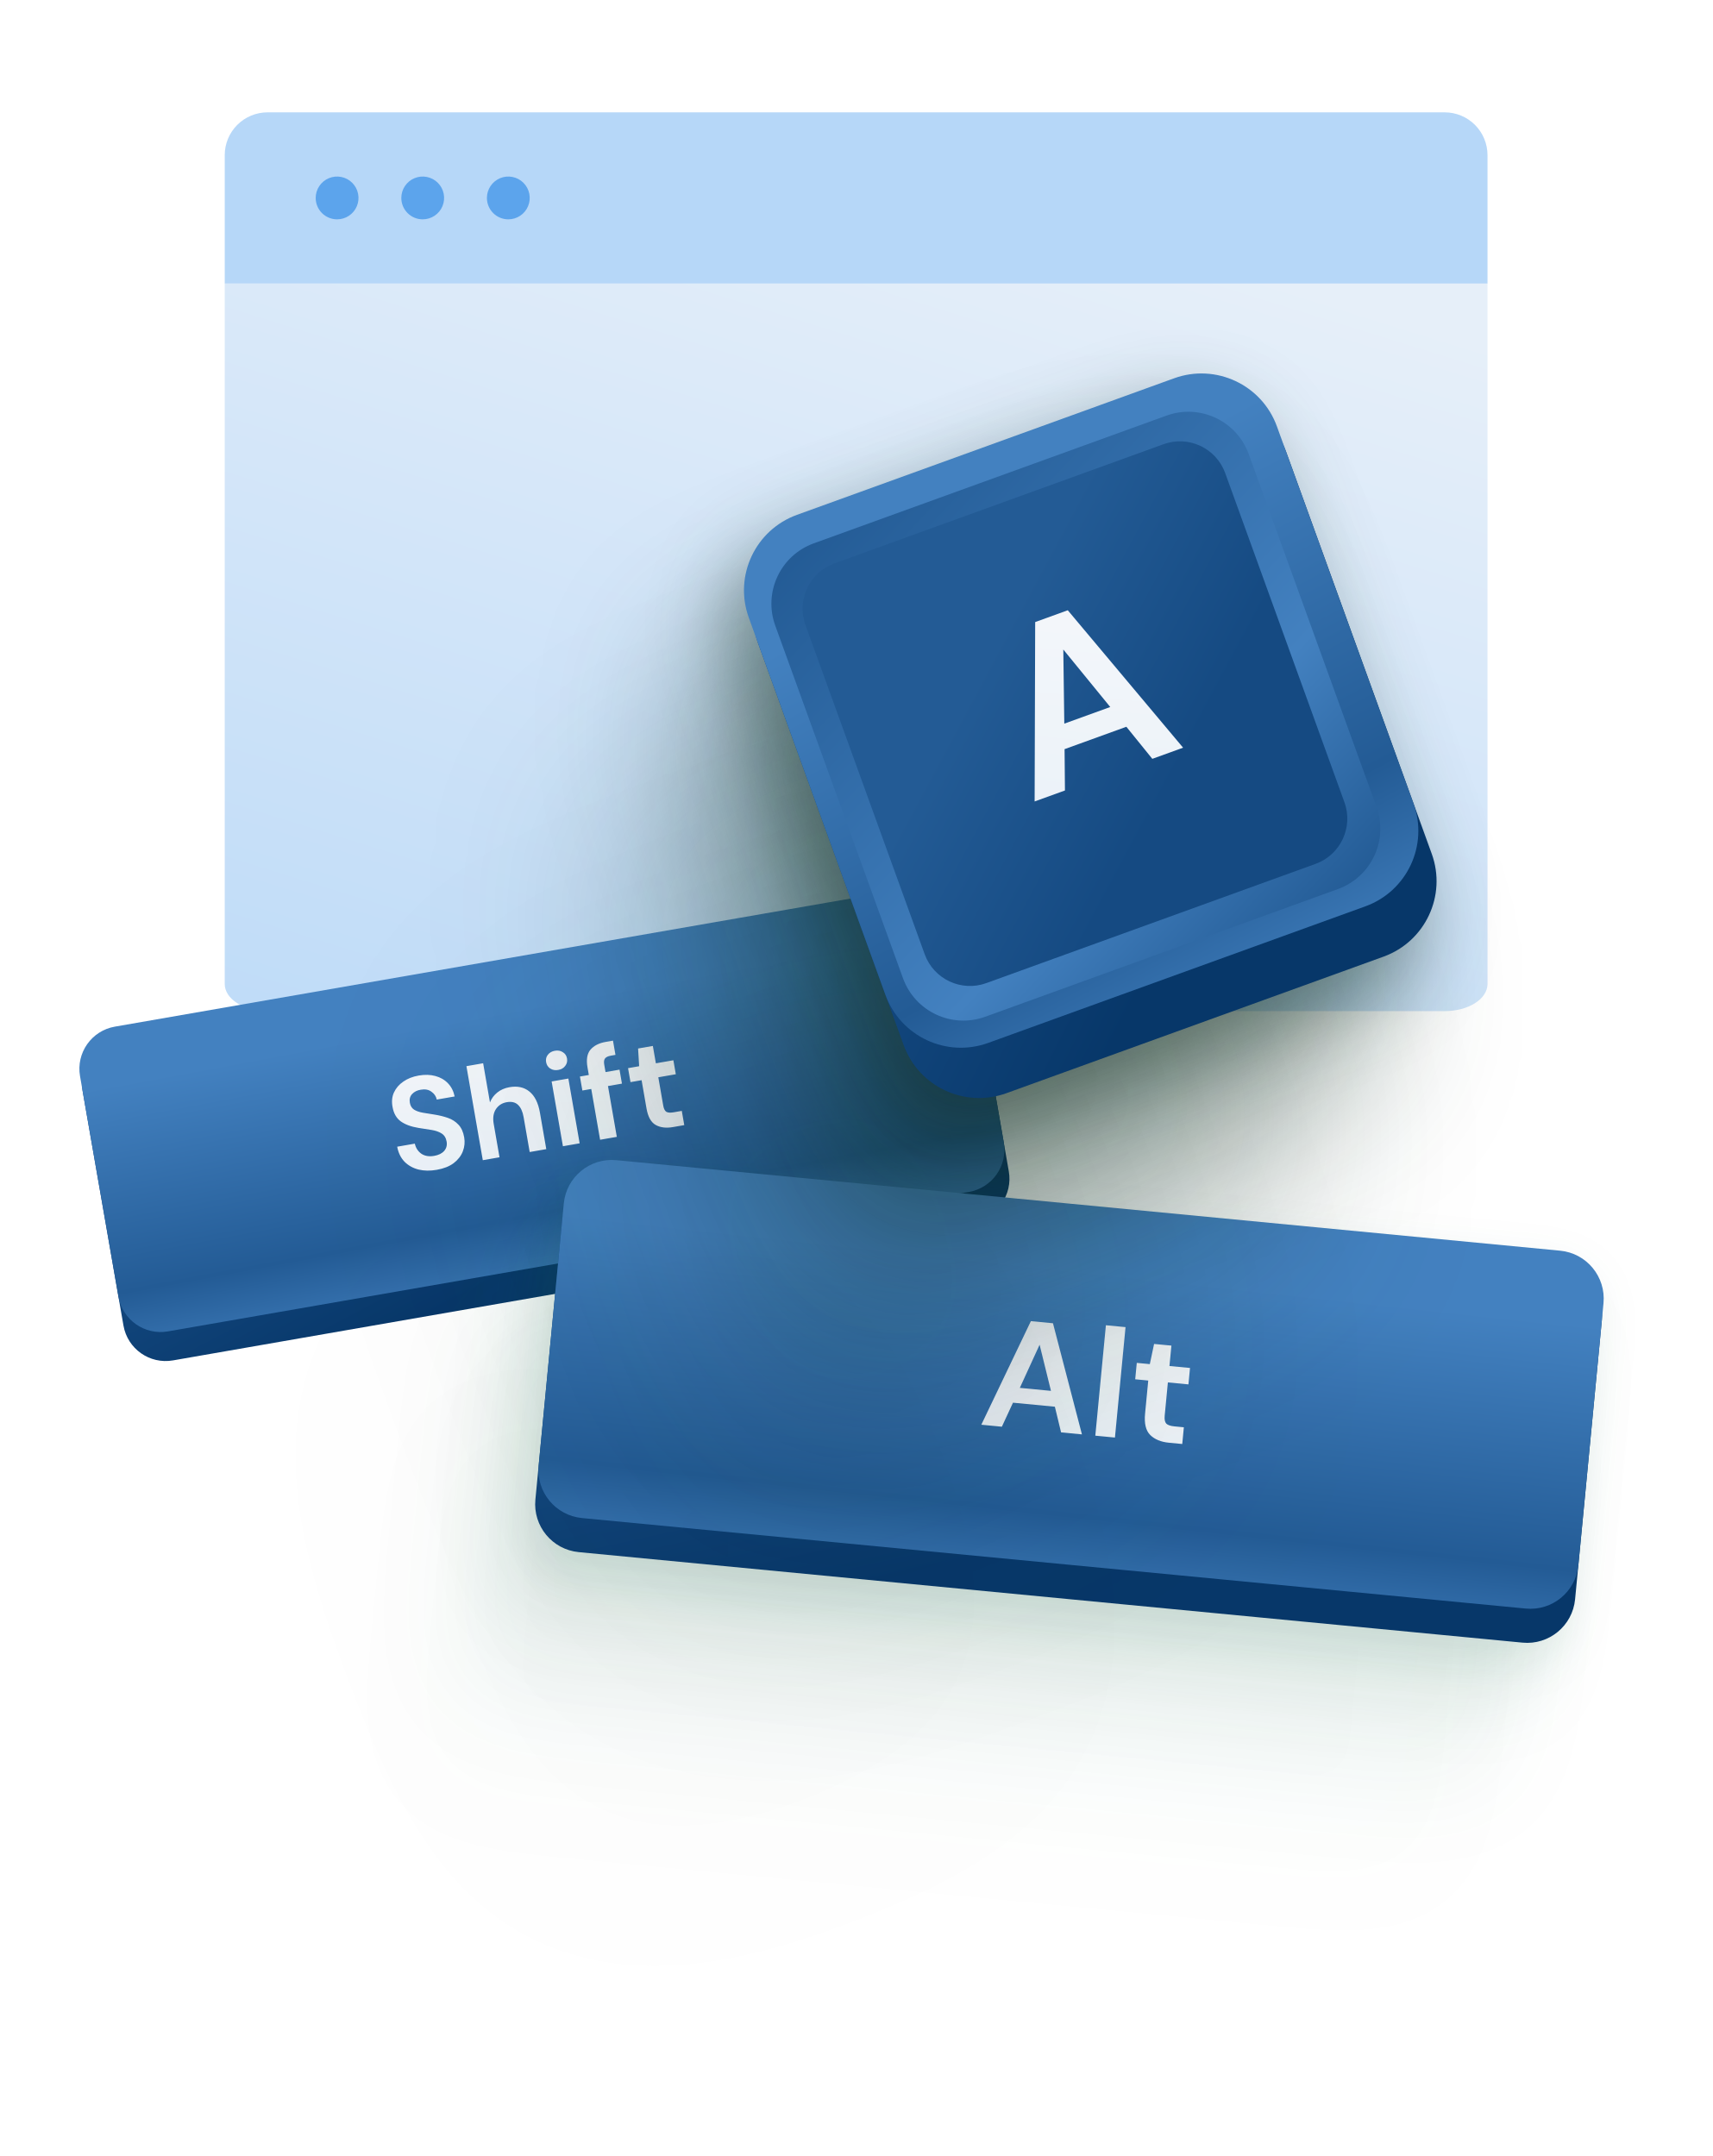
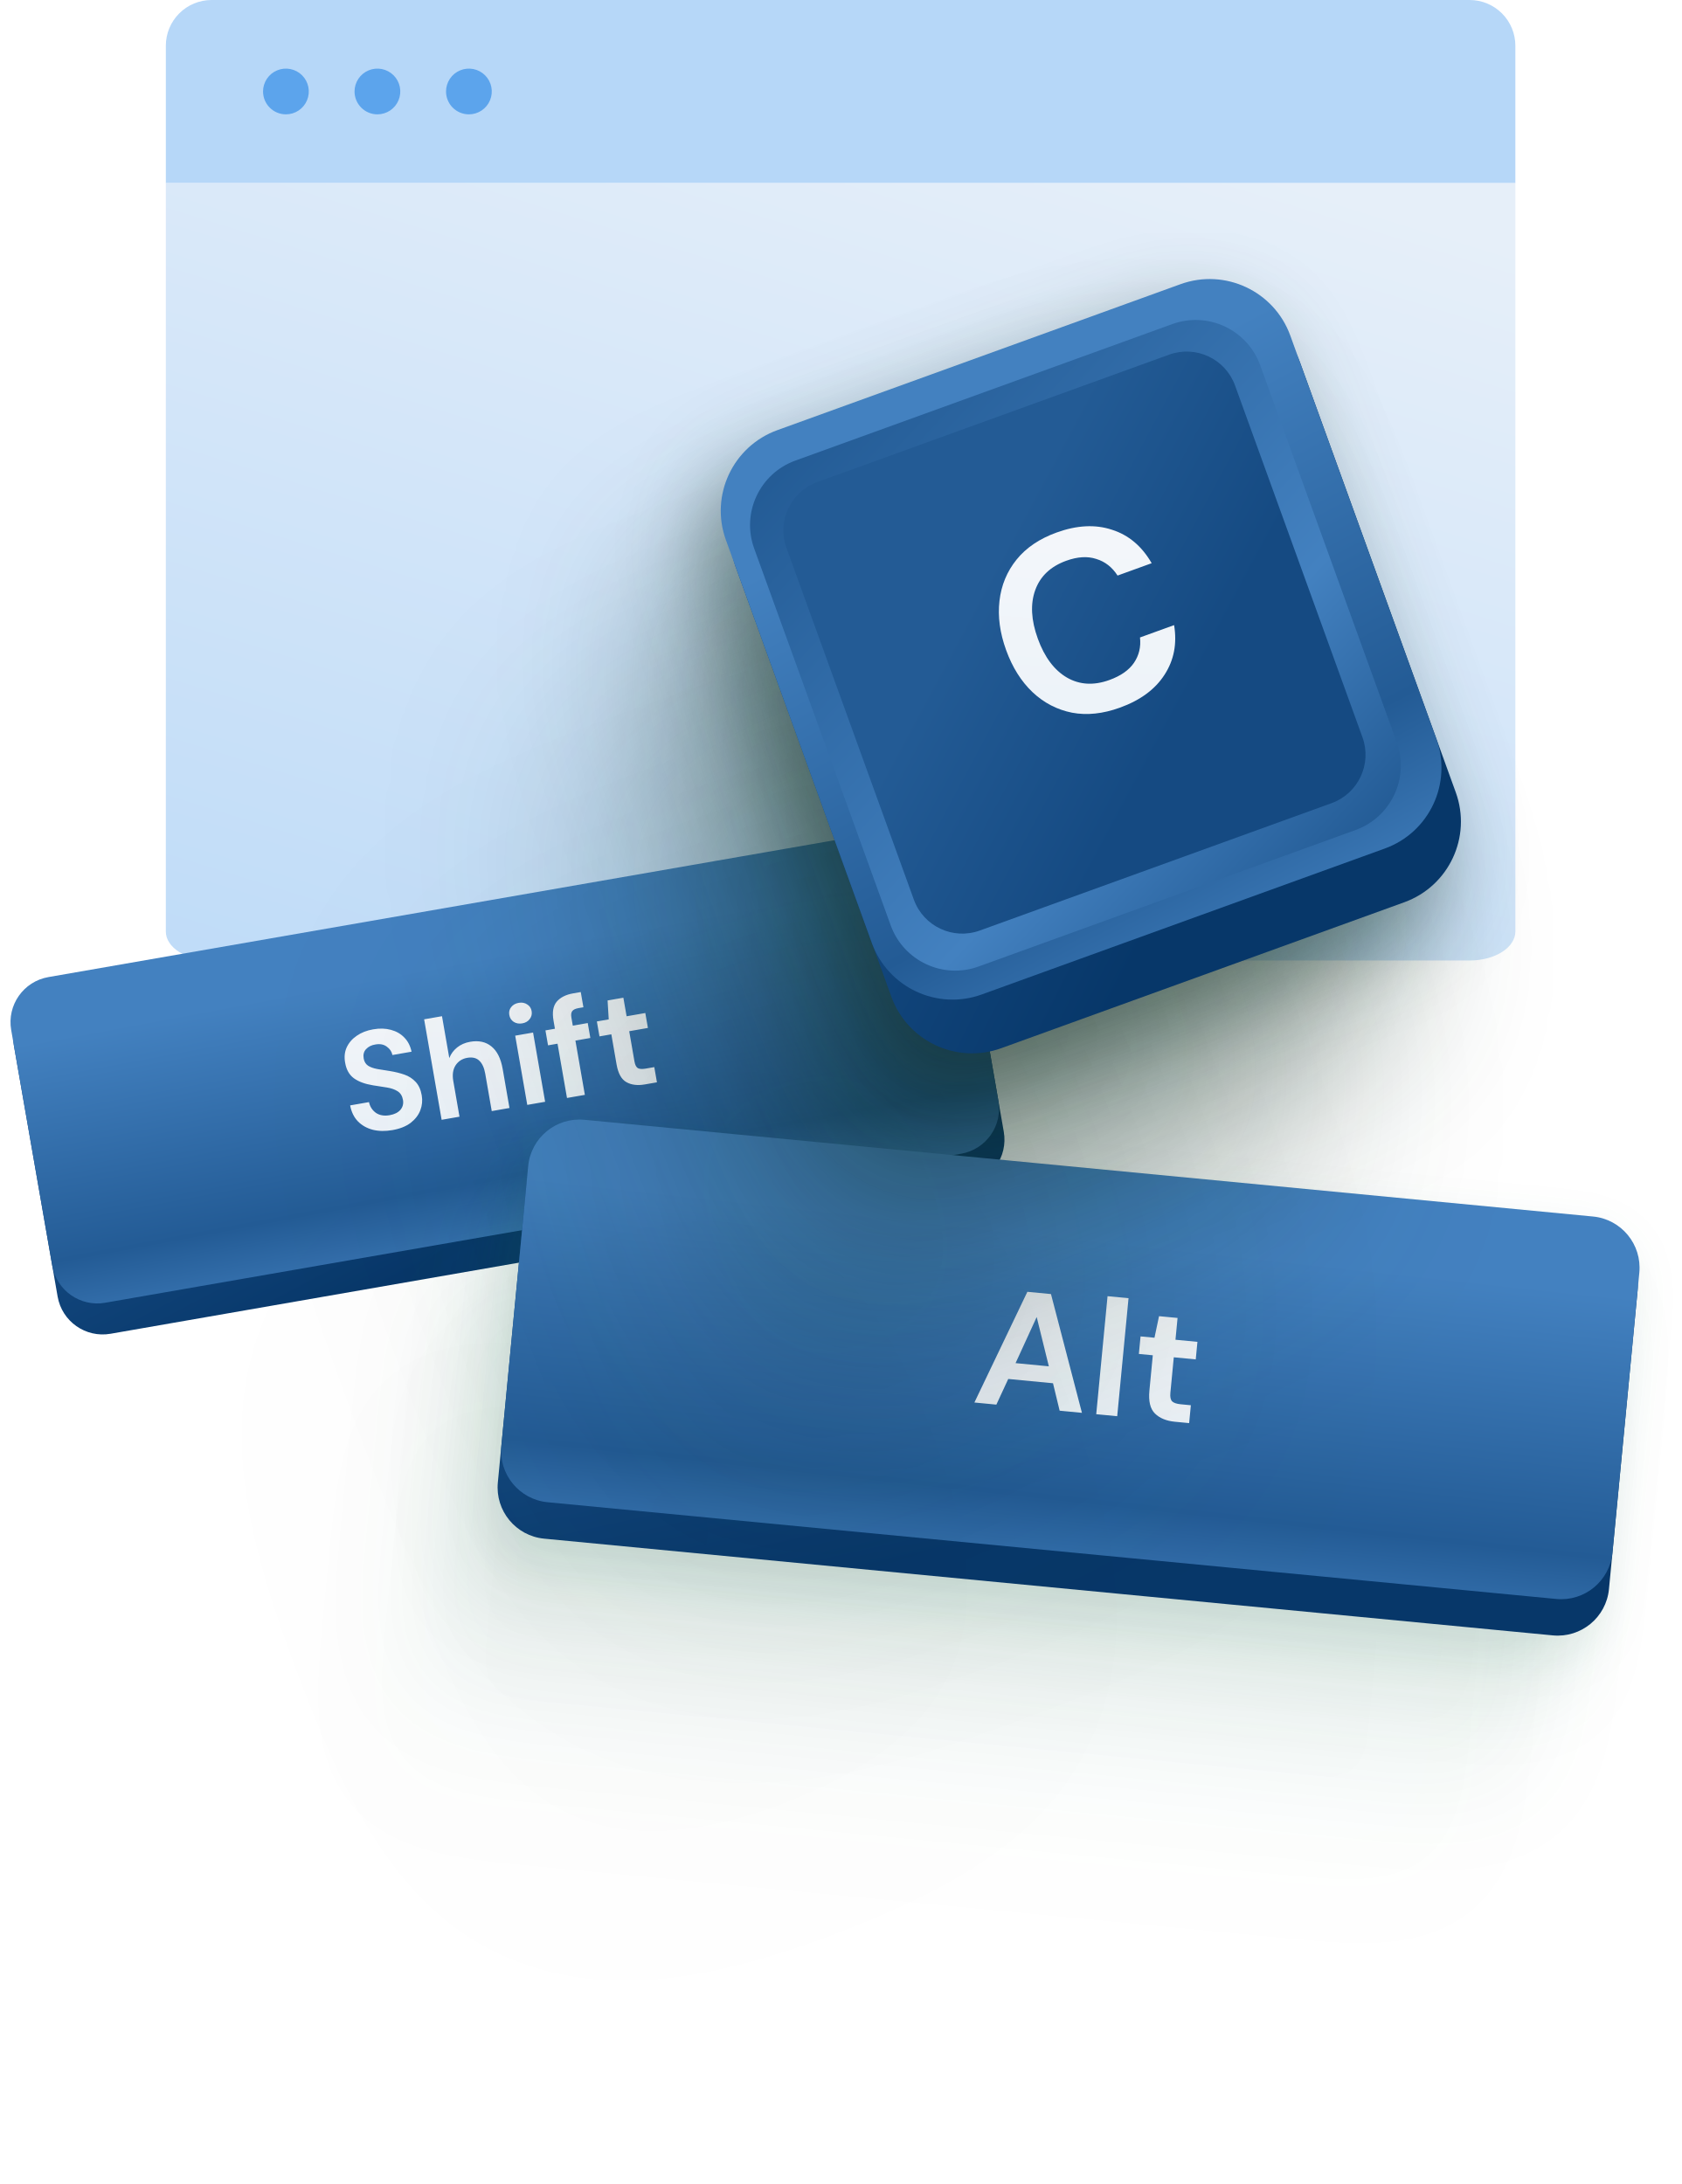
- <svg xmlns="http://www.w3.org/2000/svg" width="320" height="403" viewBox="0 0 320 403" fill="none">
-   <path d="M42 53H278V183.939C278 185.281 277.157 186.568 275.657 187.518C274.157 188.467 272.122 189 270 189H50C47.878 189 45.843 188.467 44.343 187.518C42.843 186.568 42 185.281 42 183.939V53Z" fill="url(#paint0_linear_11471_889)" />
-   <path d="M42 53H278V29C278 26.878 277.157 24.843 275.657 23.343C274.157 21.843 272.122 21 270 21H50C47.878 21 45.843 21.843 44.343 23.343C42.843 24.843 42 26.878 42 29V53Z" fill="#B6D7F8" />
-   <path d="M91 37C91 36.209 91.235 35.435 91.674 34.778C92.114 34.12 92.738 33.607 93.469 33.304C94.2 33.002 95.004 32.922 95.78 33.077C96.556 33.231 97.269 33.612 97.828 34.172C98.388 34.731 98.769 35.444 98.923 36.22C99.078 36.996 98.998 37.8 98.695 38.531C98.393 39.262 97.88 39.886 97.222 40.326C96.564 40.765 95.791 41 95 41C93.939 41 92.922 40.579 92.172 39.828C91.421 39.078 91 38.061 91 37ZM75 37C75 36.209 75.235 35.435 75.674 34.778C76.114 34.12 76.738 33.607 77.469 33.304C78.2 33.002 79.004 32.922 79.78 33.077C80.556 33.231 81.269 33.612 81.828 34.172C82.388 34.731 82.769 35.444 82.923 36.22C83.078 36.996 82.998 37.8 82.695 38.531C82.393 39.262 81.88 39.886 81.222 40.326C80.564 40.765 79.791 41 79 41C77.939 41 76.922 40.579 76.172 39.828C75.421 39.078 75 38.061 75 37ZM59 37C59 36.209 59.235 35.435 59.674 34.778C60.114 34.12 60.738 33.607 61.469 33.304C62.2 33.002 63.004 32.922 63.78 33.077C64.556 33.231 65.269 33.612 65.828 34.172C66.388 34.731 66.769 35.444 66.923 36.22C67.078 36.996 66.998 37.8 66.695 38.531C66.393 39.262 65.88 39.886 65.222 40.326C64.564 40.765 63.791 41 63 41C61.939 41 60.922 40.579 60.172 39.828C59.421 39.078 59 38.061 59 37Z" fill="#5CA4EC" />
-   <rect x="14.056" y="195.984" width="167.953" height="60.573" rx="8" transform="rotate(-9.87826 14.0562 195.984)" fill="url(#paint1_linear_11471_889)" />
-   <rect x="13.584" y="193.272" width="167.953" height="57.82" rx="8" transform="rotate(-9.87826 13.584 193.272)" fill="url(#paint2_linear_11471_889)" />
-   <path d="M81.623 218.664C80.37 218.882 79.226 218.863 78.192 218.607C77.155 218.335 76.291 217.848 75.599 217.147C74.904 216.43 74.447 215.495 74.23 214.342L77.525 213.768C77.697 214.56 78.099 215.186 78.733 215.645C79.38 216.086 80.183 216.223 81.143 216.056C81.974 215.911 82.599 215.601 83.019 215.125C83.436 214.634 83.587 214.054 83.471 213.387C83.349 212.687 83.034 212.18 82.527 211.866C82.035 211.549 81.411 211.331 80.652 211.211C79.893 211.092 79.083 210.965 78.221 210.83C76.823 210.604 75.713 210.193 74.888 209.599C74.08 209.002 73.572 208.109 73.365 206.921C73.173 205.915 73.259 205.011 73.623 204.21C74 203.39 74.585 202.71 75.38 202.169C76.172 201.612 77.129 201.235 78.252 201.04C79.391 200.841 80.427 200.871 81.361 201.127C82.311 201.381 83.093 201.832 83.709 202.479C84.341 203.124 84.761 203.948 84.97 204.951L81.625 205.533C81.504 204.934 81.176 204.446 80.641 204.07C80.119 203.674 79.46 203.546 78.662 203.685C77.976 203.788 77.428 204.059 77.018 204.499C76.622 204.921 76.482 205.465 76.598 206.132C76.697 206.702 76.956 207.126 77.373 207.406C77.788 207.669 78.325 207.86 78.983 207.981C79.641 208.101 80.391 208.222 81.234 208.343C82.131 208.489 82.964 208.696 83.732 208.965C84.5 209.233 85.152 209.656 85.688 210.234C86.222 210.795 86.577 211.58 86.752 212.589C86.908 213.484 86.825 214.354 86.502 215.198C86.18 216.042 85.612 216.778 84.799 217.406C83.984 218.018 82.925 218.437 81.623 218.664ZM90.23 216.863L87.169 199.286L90.294 198.742L91.57 206.065C91.86 205.327 92.315 204.712 92.933 204.218C93.565 203.706 94.329 203.372 95.224 203.216C96.721 202.955 97.959 203.226 98.937 204.028C99.931 204.827 100.587 206.138 100.905 207.961L102.095 214.797L98.994 215.337L97.855 208.794C97.674 207.752 97.323 206.992 96.804 206.512C96.301 206.03 95.601 205.866 94.706 206.022C93.827 206.175 93.149 206.612 92.671 207.333C92.209 208.05 92.074 208.962 92.267 210.069L93.355 216.319L90.23 216.863ZM104.331 199.995C103.762 200.094 103.26 200.005 102.826 199.729C102.409 199.449 102.155 199.049 102.064 198.528C101.973 198.007 102.079 197.553 102.38 197.165C102.695 196.758 103.137 196.505 103.707 196.406C104.276 196.307 104.77 196.397 105.187 196.676C105.618 196.937 105.879 197.327 105.97 197.848C106.061 198.369 105.949 198.833 105.634 199.24C105.335 199.644 104.901 199.895 104.331 199.995ZM105.205 214.255L103.096 202.147L106.221 201.602L108.33 213.711L105.205 214.255ZM112.153 213.045L110.499 203.549L108.839 203.838L108.384 201.226L110.044 200.937L109.798 199.521C109.543 198.056 109.727 196.951 110.352 196.205C110.993 195.456 111.948 194.971 113.218 194.75L114.56 194.516L115.024 197.177L114.169 197.326C113.632 197.419 113.268 197.592 113.077 197.843C112.886 198.094 112.835 198.472 112.923 198.977L113.169 200.393L115.781 199.938L116.236 202.55L113.624 203.005L115.278 212.501L112.153 213.045ZM125.76 210.676C124.49 210.897 123.419 210.765 122.547 210.28C121.674 209.794 121.1 208.762 120.825 207.184L119.907 201.911L117.832 202.272L117.377 199.66L119.452 199.298L119.253 195.988L122.012 195.507L122.577 198.754L125.848 198.185L126.303 200.797L123.032 201.366L123.954 206.664C124.056 207.25 124.249 207.635 124.533 207.821C124.83 207.987 125.288 208.016 125.907 207.909L127.42 207.645L127.884 210.306L125.76 210.676Z" fill="url(#paint3_linear_11471_889)" />
-   <g filter="url(#filter0_dddd_11471_889)">
-     <rect x="105.922" y="219.186" width="195.2" height="70.4" rx="9" transform="rotate(5.479 105.922 219.186)" fill="url(#paint4_linear_11471_889)" />
-     <rect x="106.227" y="216" width="195.2" height="67.2" rx="9" transform="rotate(5.479 106.227 216)" fill="url(#paint5_linear_11471_889)" />
-     <path d="M183.397 266.311L192.661 246.947L196.789 247.343L202.204 268.115L198.305 267.741L197.145 262.943L189.318 262.192L187.239 266.68L183.397 266.311ZM190.597 259.422L196.416 259.98L194.292 251.357L190.597 259.422ZM204.703 268.355L206.682 247.714L210.352 248.066L208.372 268.707L204.703 268.355ZM218.457 269.674C216.967 269.531 215.807 269.054 214.978 268.241C214.15 267.429 213.824 266.096 214.002 264.242L214.596 258.049L212.159 257.816L212.454 254.748L214.89 254.982L215.686 251.21L218.926 251.521L218.56 255.334L222.401 255.702L222.107 258.77L218.266 258.401L217.669 264.622C217.603 265.31 217.7 265.802 217.961 266.097C218.243 266.375 218.748 266.548 219.474 266.618L221.251 266.789L220.952 269.913L218.457 269.674Z" fill="url(#paint6_linear_11471_889)" />
+ <svg xmlns="http://www.w3.org/2000/svg" width="294" height="382" viewBox="0 0 294 382" fill="none">
+   <path d="M29 32H265V162.939C265 164.281 264.157 165.568 262.657 166.518C261.157 167.467 259.122 168 257 168H37C34.878 168 32.843 167.467 31.343 166.518C29.843 165.568 29 164.281 29 162.939V32Z" fill="url(#paint0_linear_11471_890)" />
+   <path d="M29 32H265V8C265 5.878 264.157 3.843 262.657 2.343C261.157 0.843 259.122 0 257 0H37C34.878 0 32.843 0.843 31.343 2.343C29.843 3.843 29 5.878 29 8V32Z" fill="#B6D7F8" />
+   <path d="M78 16C78 15.209 78.235 14.435 78.674 13.778C79.114 13.12 79.738 12.607 80.469 12.305C81.2 12.002 82.004 11.922 82.78 12.077C83.556 12.231 84.269 12.612 84.828 13.172C85.388 13.731 85.769 14.444 85.923 15.22C86.078 15.996 85.998 16.8 85.695 17.531C85.393 18.262 84.88 18.886 84.222 19.326C83.564 19.765 82.791 20 82 20C80.939 20 79.922 19.579 79.172 18.828C78.421 18.078 78 17.061 78 16ZM62 16C62 15.209 62.235 14.435 62.674 13.778C63.114 13.12 63.738 12.607 64.469 12.305C65.2 12.002 66.004 11.922 66.78 12.077C67.556 12.231 68.269 12.612 68.828 13.172C69.388 13.731 69.769 14.444 69.923 15.22C70.078 15.996 69.998 16.8 69.695 17.531C69.393 18.262 68.88 18.886 68.222 19.326C67.564 19.765 66.791 20 66 20C64.939 20 63.922 19.579 63.172 18.828C62.421 18.078 62 17.061 62 16ZM46 16C46 15.209 46.235 14.435 46.674 13.778C47.114 13.12 47.738 12.607 48.469 12.305C49.2 12.002 50.004 11.922 50.78 12.077C51.556 12.231 52.269 12.612 52.828 13.172C53.388 13.731 53.769 14.444 53.923 15.22C54.078 15.996 53.998 16.8 53.696 17.531C53.393 18.262 52.88 18.886 52.222 19.326C51.565 19.765 50.791 20 50 20C48.939 20 47.922 19.579 47.172 18.828C46.421 18.078 46 17.061 46 16Z" fill="#5CA4EC" />
+   <rect x="1.056" y="174.984" width="167.953" height="60.573" rx="8" transform="rotate(-9.87826 1.05615 174.984)" fill="url(#paint1_linear_11471_890)" />
+   <rect x="0.584" y="172.272" width="167.953" height="57.82" rx="8" transform="rotate(-9.87826 0.583984 172.272)" fill="url(#paint2_linear_11471_890)" />
+   <path d="M68.623 197.664C67.37 197.882 66.226 197.863 65.192 197.607C64.155 197.335 63.291 196.848 62.599 196.147C61.904 195.43 61.447 194.495 61.23 193.342L64.525 192.768C64.697 193.56 65.099 194.186 65.733 194.645C66.38 195.086 67.183 195.223 68.143 195.056C68.974 194.911 69.599 194.601 70.019 194.125C70.436 193.634 70.587 193.054 70.471 192.387C70.349 191.687 70.034 191.18 69.527 190.866C69.035 190.549 68.411 190.331 67.652 190.211C66.893 190.092 66.083 189.965 65.221 189.83C63.824 189.604 62.712 189.193 61.888 188.599C61.08 188.002 60.572 187.109 60.365 185.921C60.173 184.915 60.259 184.011 60.623 183.21C61 182.39 61.585 181.71 62.38 181.169C63.172 180.612 64.129 180.235 65.252 180.04C66.391 179.841 67.427 179.871 68.361 180.127C69.311 180.381 70.093 180.832 70.709 181.479C71.341 182.124 71.761 182.948 71.97 183.951L68.625 184.533C68.504 183.934 68.176 183.446 67.641 183.07C67.119 182.674 66.46 182.546 65.662 182.685C64.976 182.788 64.428 183.059 64.018 183.499C63.622 183.921 63.482 184.465 63.598 185.132C63.697 185.702 63.956 186.126 64.373 186.406C64.788 186.669 65.325 186.86 65.983 186.981C66.641 187.101 67.391 187.222 68.234 187.343C69.131 187.489 69.964 187.696 70.732 187.965C71.5 188.233 72.152 188.656 72.688 189.234C73.222 189.795 73.577 190.58 73.752 191.589C73.908 192.484 73.825 193.354 73.502 194.198C73.18 195.042 72.612 195.778 71.799 196.406C70.984 197.018 69.925 197.437 68.623 197.664ZM77.23 195.863L74.169 178.286L77.294 177.742L78.57 185.065C78.86 184.327 79.315 183.712 79.933 183.218C80.565 182.706 81.329 182.372 82.224 182.216C83.721 181.955 84.959 182.226 85.937 183.028C86.931 183.827 87.587 185.138 87.904 186.961L89.095 193.797L85.994 194.337L84.855 187.794C84.674 186.752 84.323 185.992 83.804 185.512C83.301 185.03 82.601 184.866 81.706 185.022C80.827 185.175 80.149 185.612 79.671 186.333C79.209 187.05 79.074 187.962 79.267 189.069L80.355 195.319L77.23 195.863ZM91.332 178.995C90.762 179.094 90.26 179.005 89.826 178.729C89.409 178.449 89.155 178.049 89.064 177.528C88.973 177.007 89.079 176.553 89.38 176.165C89.695 175.758 90.137 175.505 90.707 175.406C91.276 175.307 91.77 175.397 92.187 175.676C92.618 175.937 92.879 176.327 92.97 176.848C93.061 177.369 92.948 177.833 92.634 178.24C92.335 178.644 91.901 178.895 91.332 178.995ZM92.205 193.255L90.096 181.147L93.221 180.602L95.33 192.711L92.205 193.255ZM99.153 192.045L97.499 182.549L95.839 182.838L95.384 180.226L97.044 179.937L96.798 178.521C96.543 177.056 96.727 175.951 97.352 175.205C97.993 174.456 98.948 173.971 100.218 173.75L101.56 173.516L102.024 176.177L101.169 176.326C100.632 176.419 100.268 176.592 100.077 176.843C99.886 177.094 99.835 177.472 99.922 177.977L100.169 179.393L102.781 178.938L103.236 181.55L100.624 182.005L102.278 191.501L99.153 192.045ZM112.76 189.676C111.49 189.897 110.419 189.765 109.547 189.28C108.674 188.794 108.1 187.762 107.825 186.184L106.907 180.911L104.832 181.272L104.377 178.66L106.452 178.298L106.253 174.988L109.012 174.507L109.577 177.754L112.848 177.185L113.303 179.797L110.032 180.366L110.954 185.664C111.056 186.25 111.249 186.635 111.533 186.821C111.83 186.987 112.288 187.016 112.907 186.909L114.42 186.645L114.884 189.306L112.76 189.676Z" fill="url(#paint3_linear_11471_890)" />
+   <g filter="url(#filter0_dddd_11471_890)">
+     <rect x="92.922" y="198.186" width="195.2" height="70.4" rx="9" transform="rotate(5.479 92.9219 198.186)" fill="url(#paint4_linear_11471_890)" />
+     <rect x="93.227" y="195" width="195.2" height="67.2" rx="9" transform="rotate(5.479 93.2273 195)" fill="url(#paint5_linear_11471_890)" />
+     <path d="M170.397 245.311L179.661 225.947L183.789 226.343L189.204 247.115L185.305 246.741L184.145 241.943L176.318 241.192L174.239 245.68L170.397 245.311ZM177.597 238.422L183.416 238.98L181.292 230.357L177.597 238.422ZM191.703 247.355L193.682 226.714L197.352 227.066L195.372 247.707L191.703 247.355ZM205.457 248.674C203.967 248.531 202.807 248.054 201.978 247.241C201.15 246.429 200.824 245.096 201.002 243.242L201.596 237.049L199.159 236.816L199.454 233.748L201.89 233.982L202.686 230.21L205.926 230.521L205.56 234.334L209.401 234.702L209.107 237.77L205.266 237.401L204.669 243.622C204.603 244.31 204.7 244.802 204.961 245.097C205.243 245.375 205.748 245.548 206.474 245.618L208.251 245.789L207.952 248.913L205.457 248.674Z" fill="url(#paint6_linear_11471_890)" />
  </g>
-   <g filter="url(#filter1_ddddd_11471_889)">
-     <rect x="136.538" y="106.047" width="104.975" height="109.973" rx="15" transform="rotate(-19.9089 136.538 106.047)" fill="url(#paint7_linear_11471_889)" />
-     <rect x="134.835" y="101.347" width="104.975" height="104.975" rx="15" transform="rotate(-19.9089 134.835 101.347)" fill="url(#paint8_linear_11471_889)" />
-     <rect x="140.8" y="105.649" width="94.114" height="94.114" rx="12" transform="rotate(-19.9089 140.8 105.649)" fill="url(#paint9_linear_11471_889)" />
-     <rect x="147.467" y="108.377" width="83.433" height="83.433" rx="9" transform="rotate(-19.9089 147.467 108.377)" fill="url(#paint10_linear_11471_889)" />
-     <path d="M193.361 149.808L193.466 116.276L199.557 114.07L221.11 139.759L215.357 141.842L210.506 135.847L198.958 140.03L199.029 147.756L193.361 149.808ZM198.907 135.263L207.494 132.154L198.721 121.407L198.907 135.263Z" fill="url(#paint11_linear_11471_889)" />
+   <g filter="url(#filter1_ddddd_11471_890)">
+     <rect x="123.538" y="85.047" width="104.975" height="109.973" rx="15" transform="rotate(-19.9089 123.538 85.0472)" fill="url(#paint7_linear_11471_890)" />
+     <rect x="121.835" y="80.347" width="104.975" height="104.975" rx="15" transform="rotate(-19.9089 121.835 80.3472)" fill="url(#paint8_linear_11471_890)" />
+     <rect x="127.8" y="84.649" width="94.114" height="94.114" rx="12" transform="rotate(-19.9089 127.8 84.6488)" fill="url(#paint9_linear_11471_890)" />
+     <rect x="134.467" y="87.377" width="83.433" height="83.433" rx="9" transform="rotate(-19.9089 134.467 87.3771)" fill="url(#paint10_linear_11471_890)" />
+     <path d="M195.857 123.77C192.868 124.853 190.072 125.148 187.469 124.655C184.856 124.134 182.558 122.941 180.575 121.075C178.581 119.182 177.038 116.726 175.945 113.709C174.852 110.691 174.465 107.817 174.784 105.086C175.102 102.355 176.098 99.952 177.772 97.879C179.445 95.805 181.777 94.227 184.766 93.145C188.319 91.858 191.545 91.694 194.445 92.654C197.362 93.575 199.68 95.527 201.398 98.509L195.434 100.669C194.485 99.195 193.241 98.226 191.701 97.762C190.18 97.261 188.432 97.367 186.458 98.082C183.723 99.073 181.917 100.78 181.04 103.203C180.163 105.626 180.312 108.459 181.486 111.702C182.661 114.945 184.36 117.216 186.586 118.515C188.8 119.787 191.276 119.927 194.011 118.936C195.985 118.221 197.411 117.226 198.289 115.952C199.185 114.638 199.541 113.154 199.356 111.498L205.32 109.338C205.859 112.588 205.298 115.487 203.637 118.034C202.004 120.571 199.411 122.483 195.857 123.77Z" fill="url(#paint11_linear_11471_890)" />
  </g>
  <defs>
-     <filter id="filter0_dddd_11471_889" x="55.218" y="212.018" width="250.9" height="162.266" filterUnits="userSpaceOnUse" color-interpolation-filters="sRGB">
+     <filter id="filter0_dddd_11471_890" x="42.218" y="191.018" width="250.9" height="162.266" filterUnits="userSpaceOnUse" color-interpolation-filters="sRGB">
      <feFlood flood-opacity="0" result="BackgroundImageFix" />
      <feColorMatrix in="SourceAlpha" type="matrix" values="0 0 0 0 0 0 0 0 0 0 0 0 0 0 0 0 0 0 127 0" result="hardAlpha" />
      <feOffset dx="-1.6" dy="3.2" />
      <feGaussianBlur stdDeviation="4" />
      <feColorMatrix type="matrix" values="0 0 0 0 0.047 0 0 0 0 0.361 0 0 0 0 0.239 0 0 0 0.1 0" />
-       <feBlend mode="normal" in2="BackgroundImageFix" result="effect1_dropShadow_11471_889" />
+       <feBlend mode="normal" in2="BackgroundImageFix" result="effect1_dropShadow_11471_890" />
      <feColorMatrix in="SourceAlpha" type="matrix" values="0 0 0 0 0 0 0 0 0 0 0 0 0 0 0 0 0 0 127 0" result="hardAlpha" />
      <feOffset dx="-6.4" dy="11.2" />
      <feGaussianBlur stdDeviation="6.4" />
      <feColorMatrix type="matrix" values="0 0 0 0 0.047 0 0 0 0 0.361 0 0 0 0 0.239 0 0 0 0.09 0" />
-       <feBlend mode="normal" in2="effect1_dropShadow_11471_889" result="effect2_dropShadow_11471_889" />
+       <feBlend mode="normal" in2="effect1_dropShadow_11471_890" result="effect2_dropShadow_11471_890" />
      <feColorMatrix in="SourceAlpha" type="matrix" values="0 0 0 0 0 0 0 0 0 0 0 0 0 0 0 0 0 0 127 0" result="hardAlpha" />
      <feOffset dx="-14.4" dy="27.2" />
      <feGaussianBlur stdDeviation="8.8" />
      <feColorMatrix type="matrix" values="0 0 0 0 0.047 0 0 0 0 0.361 0 0 0 0 0.239 0 0 0 0.05 0" />
-       <feBlend mode="normal" in2="effect2_dropShadow_11471_889" result="effect3_dropShadow_11471_889" />
+       <feBlend mode="normal" in2="effect2_dropShadow_11471_890" result="effect3_dropShadow_11471_890" />
      <feColorMatrix in="SourceAlpha" type="matrix" values="0 0 0 0 0 0 0 0 0 0 0 0 0 0 0 0 0 0 127 0" result="hardAlpha" />
      <feOffset dx="-24" dy="46.4" />
      <feGaussianBlur stdDeviation="10.4" />
      <feColorMatrix type="matrix" values="0 0 0 0 0.047 0 0 0 0 0.361 0 0 0 0 0.239 0 0 0 0.01 0" />
-       <feBlend mode="normal" in2="effect3_dropShadow_11471_889" result="effect4_dropShadow_11471_889" />
-       <feBlend mode="normal" in="SourceGraphic" in2="effect4_dropShadow_11471_889" result="shape" />
+       <feBlend mode="normal" in2="effect3_dropShadow_11471_890" result="effect4_dropShadow_11471_890" />
+       <feBlend mode="normal" in="SourceGraphic" in2="effect4_dropShadow_11471_890" result="shape" />
    </filter>
-     <filter id="filter1_ddddd_11471_889" x="20.642" y="61.808" width="263.837" height="340.233" filterUnits="userSpaceOnUse" color-interpolation-filters="sRGB">
+     <filter id="filter1_ddddd_11471_890" x="7.642" y="40.808" width="263.837" height="340.233" filterUnits="userSpaceOnUse" color-interpolation-filters="sRGB">
      <feFlood flood-opacity="0" result="BackgroundImageFix" />
      <feColorMatrix in="SourceAlpha" type="matrix" values="0 0 0 0 0 0 0 0 0 0 0 0 0 0 0 0 0 0 127 0" result="hardAlpha" />
      <feOffset dx="-3.2" dy="6.4" />
      <feGaussianBlur stdDeviation="7.2" />
      <feColorMatrix type="matrix" values="0 0 0 0 0.047 0 0 0 0 0.173 0 0 0 0 0.125 0 0 0 0.42 0" />
-       <feBlend mode="normal" in2="BackgroundImageFix" result="effect1_dropShadow_11471_889" />
+       <feBlend mode="normal" in2="BackgroundImageFix" result="effect1_dropShadow_11471_890" />
      <feColorMatrix in="SourceAlpha" type="matrix" values="0 0 0 0 0 0 0 0 0 0 0 0 0 0 0 0 0 0 127 0" result="hardAlpha" />
      <feOffset dx="-11.2" dy="24" />
      <feGaussianBlur stdDeviation="13.6" />
      <feColorMatrix type="matrix" values="0 0 0 0 0.047 0 0 0 0 0.173 0 0 0 0 0.125 0 0 0 0.36 0" />
-       <feBlend mode="normal" in2="effect1_dropShadow_11471_889" result="effect2_dropShadow_11471_889" />
+       <feBlend mode="normal" in2="effect1_dropShadow_11471_890" result="effect2_dropShadow_11471_890" />
      <feColorMatrix in="SourceAlpha" type="matrix" values="0 0 0 0 0 0 0 0 0 0 0 0 0 0 0 0 0 0 127 0" result="hardAlpha" />
      <feOffset dx="-25.6" dy="54.4" />
      <feGaussianBlur stdDeviation="17.6" />
      <feColorMatrix type="matrix" values="0 0 0 0 0.047 0 0 0 0 0.173 0 0 0 0 0.125 0 0 0 0.21 0" />
-       <feBlend mode="normal" in2="effect2_dropShadow_11471_889" result="effect3_dropShadow_11471_889" />
+       <feBlend mode="normal" in2="effect2_dropShadow_11471_890" result="effect3_dropShadow_11471_890" />
      <feColorMatrix in="SourceAlpha" type="matrix" values="0 0 0 0 0 0 0 0 0 0 0 0 0 0 0 0 0 0 127 0" result="hardAlpha" />
      <feOffset dx="-46.4" dy="96" />
      <feGaussianBlur stdDeviation="21.6" />
      <feColorMatrix type="matrix" values="0 0 0 0 0.047 0 0 0 0 0.173 0 0 0 0 0.125 0 0 0 0.06 0" />
-       <feBlend mode="normal" in2="effect3_dropShadow_11471_889" result="effect4_dropShadow_11471_889" />
+       <feBlend mode="normal" in2="effect3_dropShadow_11471_890" result="effect4_dropShadow_11471_890" />
      <feColorMatrix in="SourceAlpha" type="matrix" values="0 0 0 0 0 0 0 0 0 0 0 0 0 0 0 0 0 0 127 0" result="hardAlpha" />
      <feOffset dx="-72" dy="150.4" />
      <feGaussianBlur stdDeviation="23.2" />
      <feColorMatrix type="matrix" values="0 0 0 0 0.047 0 0 0 0 0.173 0 0 0 0 0.125 0 0 0 0.01 0" />
-       <feBlend mode="normal" in2="effect4_dropShadow_11471_889" result="effect5_dropShadow_11471_889" />
-       <feBlend mode="normal" in="SourceGraphic" in2="effect5_dropShadow_11471_889" result="shape" />
+       <feBlend mode="normal" in2="effect4_dropShadow_11471_890" result="effect5_dropShadow_11471_890" />
+       <feBlend mode="normal" in="SourceGraphic" in2="effect5_dropShadow_11471_890" result="shape" />
    </filter>
-     <linearGradient id="paint0_linear_11471_889" x1="30" y1="233.292" x2="99.918" y2="8.55" gradientUnits="userSpaceOnUse">
+     <linearGradient id="paint0_linear_11471_890" x1="17" y1="212.292" x2="86.918" y2="-12.45" gradientUnits="userSpaceOnUse">
      <stop stop-color="#B6D7F8" />
      <stop offset="1" stop-color="#E6EFF9" />
    </linearGradient>
-     <linearGradient id="paint1_linear_11471_889" x1="113.593" y1="242.649" x2="101.86" y2="206.383" gradientUnits="userSpaceOnUse">
+     <linearGradient id="paint1_linear_11471_890" x1="100.593" y1="221.649" x2="88.86" y2="185.383" gradientUnits="userSpaceOnUse">
      <stop stop-color="#073769" />
      <stop offset="1" stop-color="#154A82" />
    </linearGradient>
-     <linearGradient id="paint2_linear_11471_889" x1="121.735" y1="259.536" x2="120.992" y2="202.616" gradientUnits="userSpaceOnUse">
+     <linearGradient id="paint2_linear_11471_890" x1="108.735" y1="238.536" x2="107.992" y2="181.616" gradientUnits="userSpaceOnUse">
      <stop stop-color="#4381C0" />
      <stop offset="0.323" stop-color="#235B95" />
      <stop offset="1" stop-color="#4381C0" />
    </linearGradient>
-     <linearGradient id="paint3_linear_11471_889" x1="90.532" y1="233.782" x2="89.225" y2="179.101" gradientUnits="userSpaceOnUse">
+     <linearGradient id="paint3_linear_11471_890" x1="77.532" y1="212.782" x2="76.225" y2="158.101" gradientUnits="userSpaceOnUse">
      <stop stop-color="#E6EFF9" />
      <stop offset="1" stop-color="#FAFAFA" />
    </linearGradient>
-     <linearGradient id="paint4_linear_11471_889" x1="221.607" y1="273.421" x2="207.97" y2="231.272" gradientUnits="userSpaceOnUse">
+     <linearGradient id="paint4_linear_11471_890" x1="208.607" y1="252.421" x2="194.97" y2="210.272" gradientUnits="userSpaceOnUse">
      <stop stop-color="#073769" />
      <stop offset="1" stop-color="#154A82" />
    </linearGradient>
-     <linearGradient id="paint5_linear_11471_889" x1="231.748" y1="296.382" x2="232.657" y2="228.476" gradientUnits="userSpaceOnUse">
+     <linearGradient id="paint5_linear_11471_890" x1="218.748" y1="275.382" x2="219.657" y2="207.476" gradientUnits="userSpaceOnUse">
      <stop stop-color="#4381C0" />
      <stop offset="0.323" stop-color="#235B95" />
      <stop offset="1" stop-color="#4381C0" />
    </linearGradient>
-     <linearGradient id="paint6_linear_11471_889" x1="190.702" y1="286.389" x2="211.174" y2="227.436" gradientUnits="userSpaceOnUse">
+     <linearGradient id="paint6_linear_11471_890" x1="177.702" y1="265.389" x2="198.174" y2="206.436" gradientUnits="userSpaceOnUse">
      <stop stop-color="#E6EFF9" />
      <stop offset="1" stop-color="#FAFAFA" />
    </linearGradient>
-     <linearGradient id="paint7_linear_11471_889" x1="198.751" y1="190.769" x2="162.453" y2="152.146" gradientUnits="userSpaceOnUse">
+     <linearGradient id="paint7_linear_11471_890" x1="185.751" y1="169.769" x2="149.453" y2="131.146" gradientUnits="userSpaceOnUse">
      <stop stop-color="#073769" />
      <stop offset="1" stop-color="#154A82" />
    </linearGradient>
-     <linearGradient id="paint8_linear_11471_889" x1="183.667" y1="223.956" x2="169.094" y2="119.605" gradientUnits="userSpaceOnUse">
+     <linearGradient id="paint8_linear_11471_890" x1="170.667" y1="202.956" x2="156.094" y2="98.606" gradientUnits="userSpaceOnUse">
      <stop stop-color="#4381C0" />
      <stop offset="0.323" stop-color="#235B95" />
      <stop offset="1" stop-color="#4381C0" />
    </linearGradient>
-     <linearGradient id="paint9_linear_11471_889" x1="211.599" y1="208.746" x2="156.59" y2="100.753" gradientUnits="userSpaceOnUse">
+     <linearGradient id="paint9_linear_11471_890" x1="198.599" y1="187.746" x2="143.59" y2="79.753" gradientUnits="userSpaceOnUse">
      <stop stop-color="#235B95" />
      <stop offset="0.323" stop-color="#4381C0" />
      <stop offset="1" stop-color="#235B95" />
    </linearGradient>
-     <linearGradient id="paint10_linear_11471_889" x1="196.914" y1="172.652" x2="169.485" y2="142.077" gradientUnits="userSpaceOnUse">
+     <linearGradient id="paint10_linear_11471_890" x1="183.914" y1="151.652" x2="156.485" y2="121.077" gradientUnits="userSpaceOnUse">
      <stop stop-color="#154A82" />
      <stop offset="1" stop-color="#235B95" />
    </linearGradient>
-     <linearGradient id="paint11_linear_11471_889" x1="210.204" y1="176.21" x2="218.711" y2="86.298" gradientUnits="userSpaceOnUse">
+     <linearGradient id="paint11_linear_11471_890" x1="197.667" y1="155.043" x2="204.174" y2="64.003" gradientUnits="userSpaceOnUse">
      <stop stop-color="#E6EFF9" />
      <stop offset="1" stop-color="#FAFAFA" />
    </linearGradient>
  </defs>
</svg>
